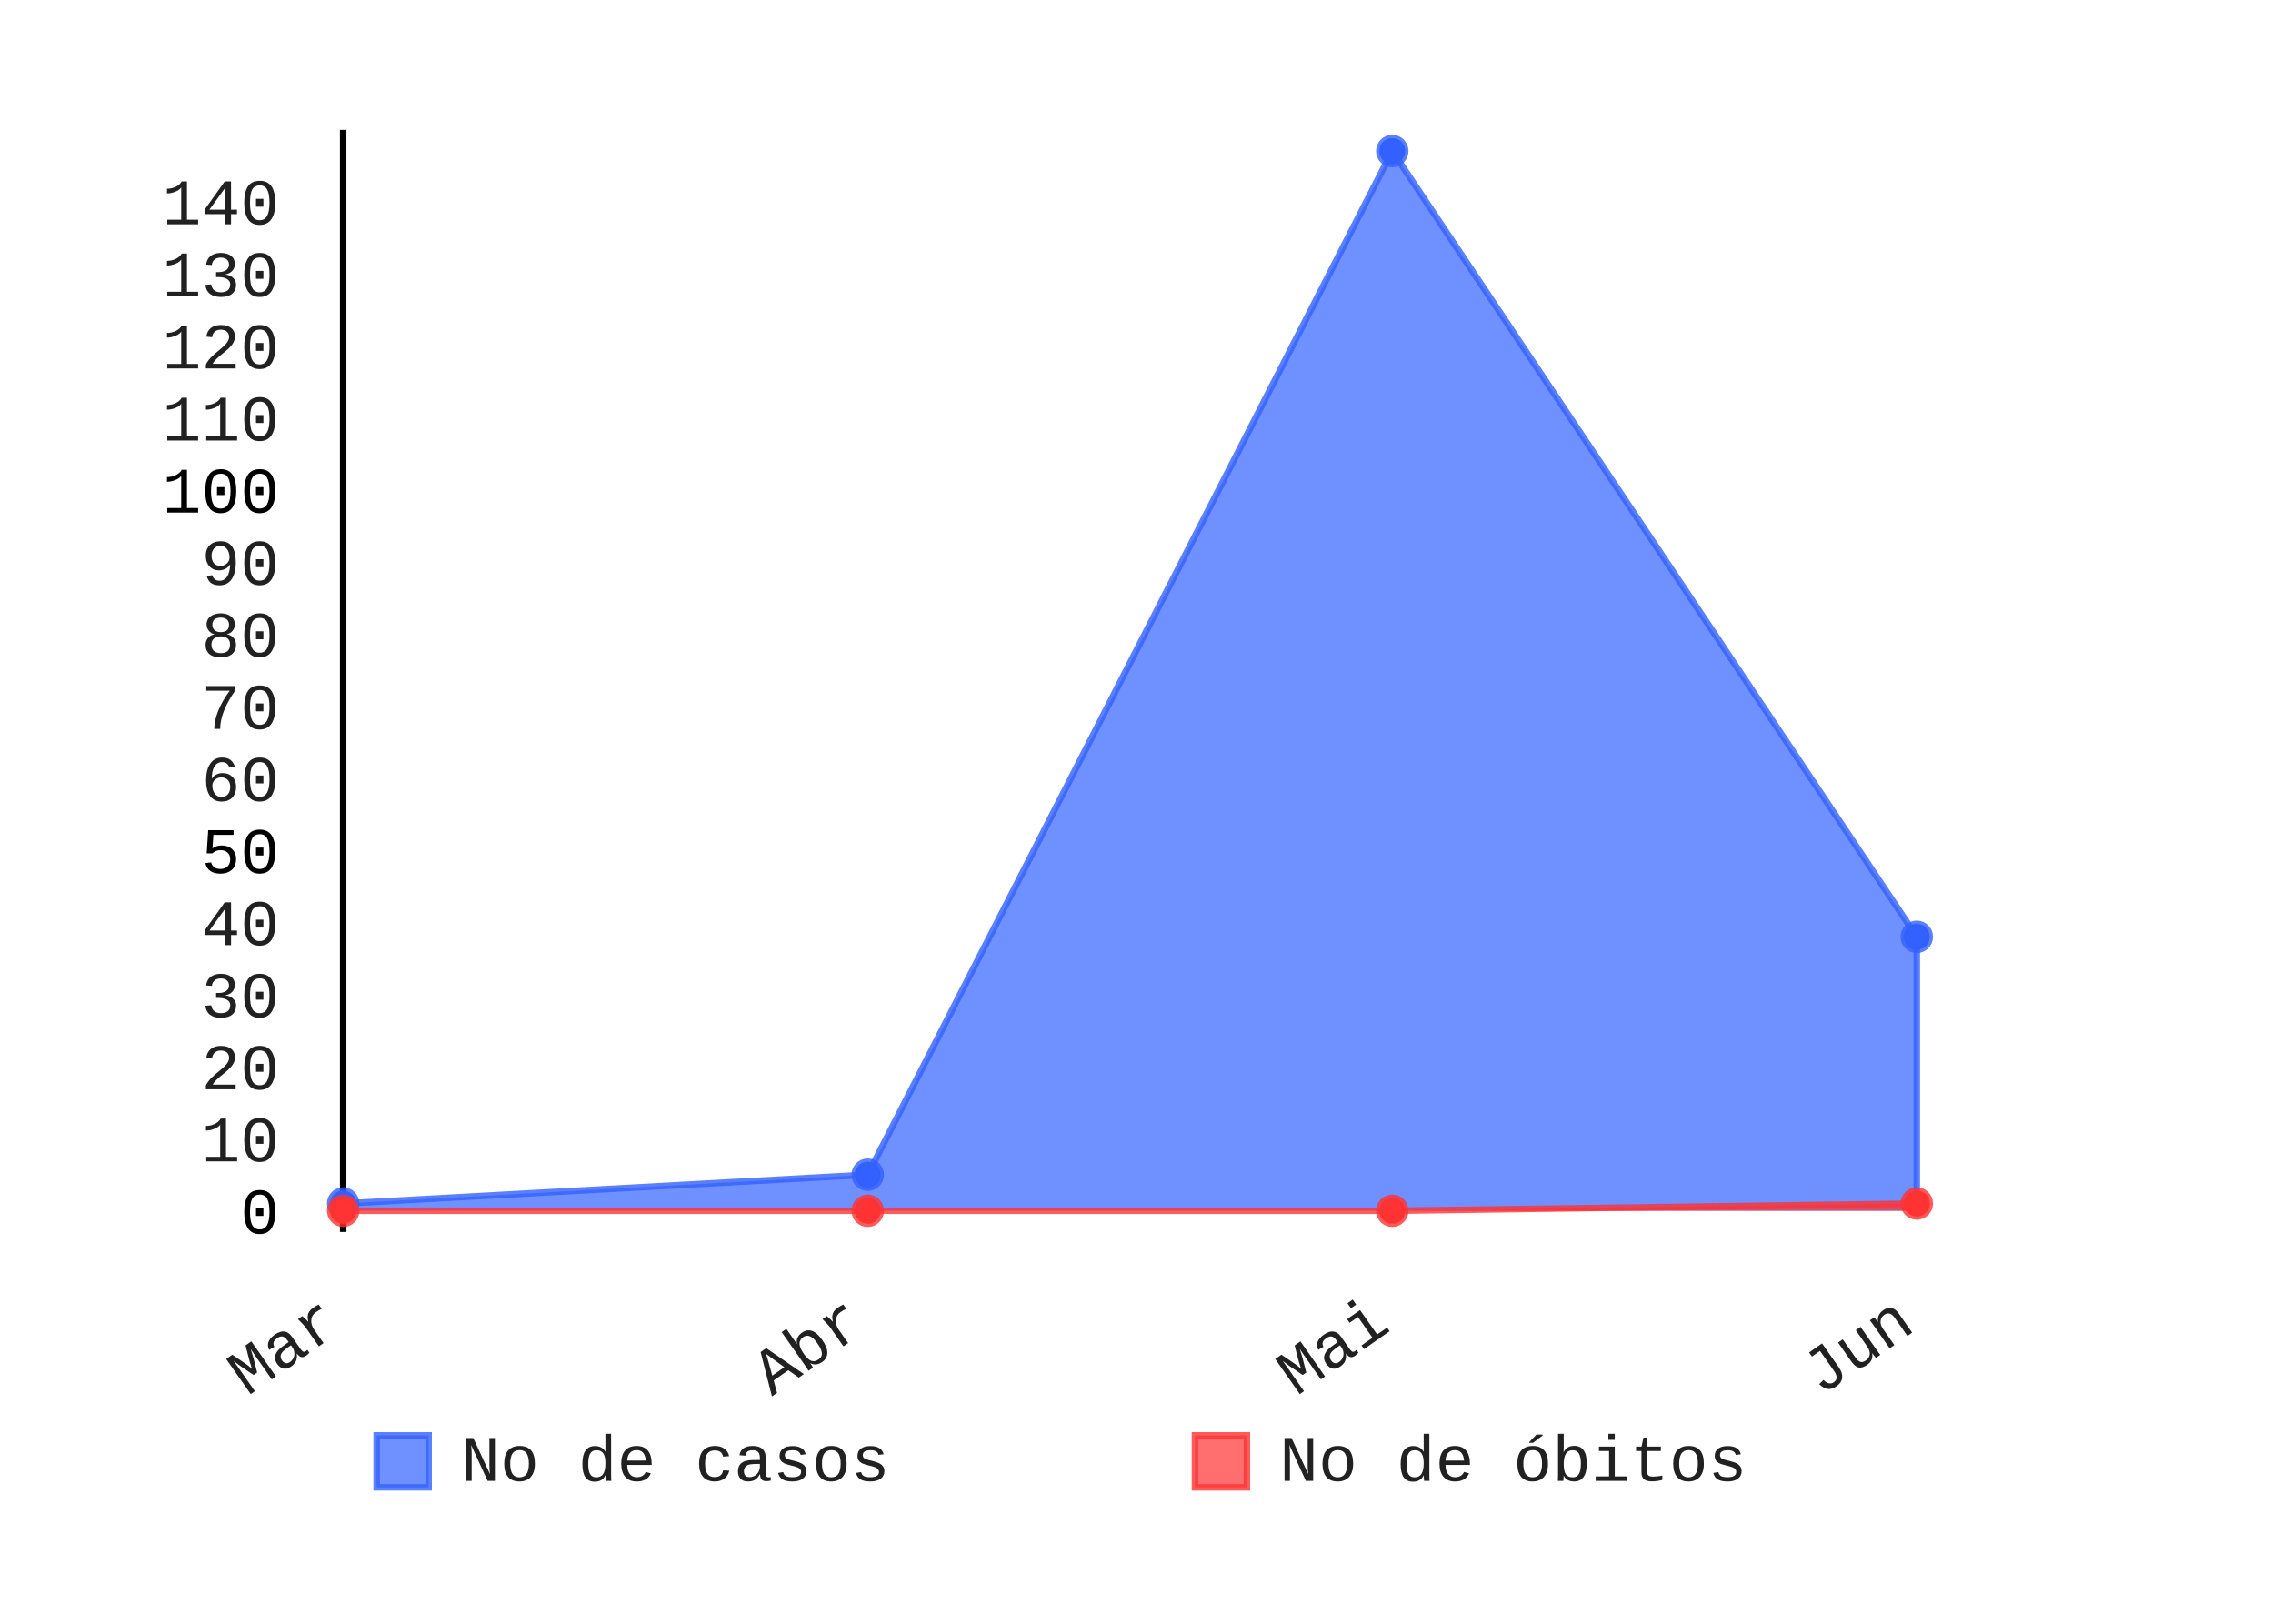
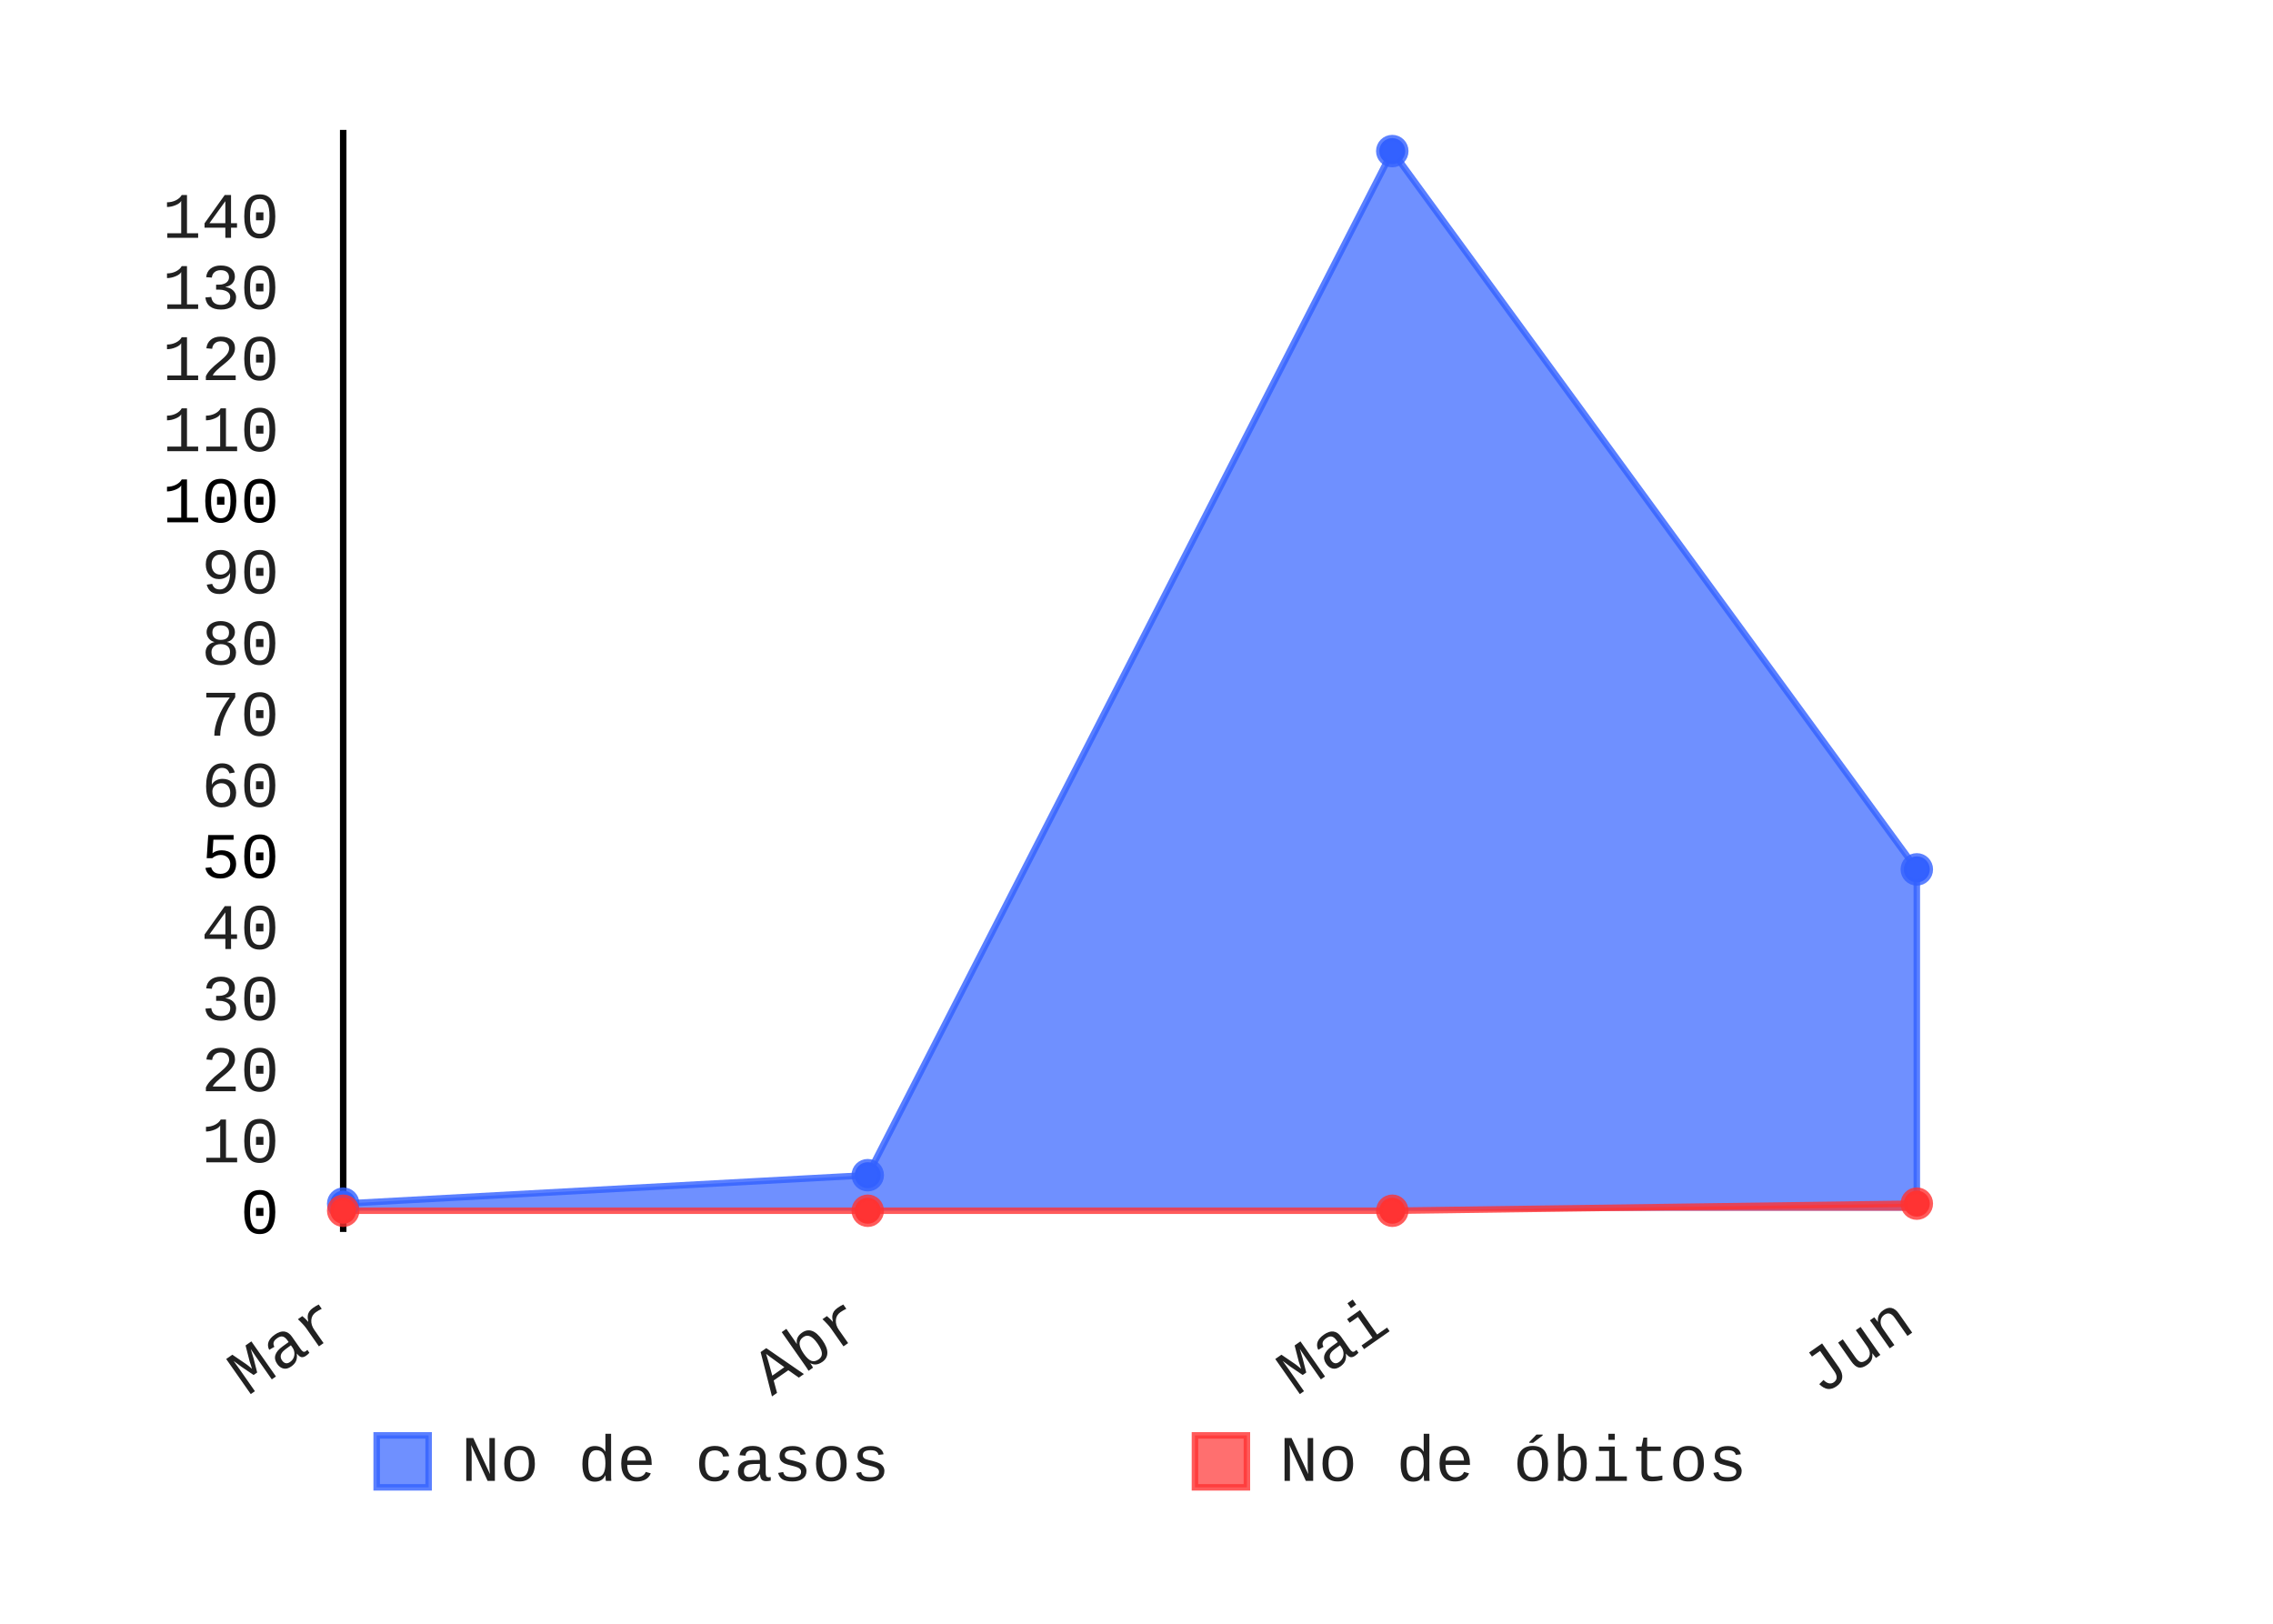
- <svg xmlns="http://www.w3.org/2000/svg" class="pygal-chart" height="250" id="chart-3321ba13-01b6-4411-83b1-2cb7c38e98c3" viewBox="0 0 350 250" width="350">
+ <svg xmlns="http://www.w3.org/2000/svg" class="pygal-chart" height="250" id="chart-e51803f8-c08c-484a-a663-8002cc517487" viewBox="0 0 350 250" width="350">
  <defs>
-     <style type="text/css">#chart-3321ba13-01b6-4411-83b1-2cb7c38e98c3{-webkit-user-select:none;-webkit-font-smoothing:antialiased;font-family:Consolas,"Liberation Mono",Menlo,Courier,monospace}#chart-3321ba13-01b6-4411-83b1-2cb7c38e98c3 .title{font-family:Consolas,"Liberation Mono",Menlo,Courier,monospace;font-size:8px}#chart-3321ba13-01b6-4411-83b1-2cb7c38e98c3 .legends .legend text{font-family:Consolas,"Liberation Mono",Menlo,Courier,monospace;font-size:10px}#chart-3321ba13-01b6-4411-83b1-2cb7c38e98c3 .axis text{font-family:Consolas,"Liberation Mono",Menlo,Courier,monospace;font-size:10px}#chart-3321ba13-01b6-4411-83b1-2cb7c38e98c3 .axis text.major{font-family:Consolas,"Liberation Mono",Menlo,Courier,monospace;font-size:10px}#chart-3321ba13-01b6-4411-83b1-2cb7c38e98c3 .text-overlay text.value{font-family:Consolas,"Liberation Mono",Menlo,Courier,monospace;font-size:16px}#chart-3321ba13-01b6-4411-83b1-2cb7c38e98c3 .text-overlay text.label{font-family:Consolas,"Liberation Mono",Menlo,Courier,monospace;font-size:10px}#chart-3321ba13-01b6-4411-83b1-2cb7c38e98c3 .tooltip{font-family:Consolas,"Liberation Mono",Menlo,Courier,monospace;font-size:12px}#chart-3321ba13-01b6-4411-83b1-2cb7c38e98c3 text.no_data{font-family:Consolas,"Liberation Mono",Menlo,Courier,monospace;font-size:64px}
- #chart-3321ba13-01b6-4411-83b1-2cb7c38e98c3{background-color:transparent}#chart-3321ba13-01b6-4411-83b1-2cb7c38e98c3 path,#chart-3321ba13-01b6-4411-83b1-2cb7c38e98c3 line,#chart-3321ba13-01b6-4411-83b1-2cb7c38e98c3 rect,#chart-3321ba13-01b6-4411-83b1-2cb7c38e98c3 circle{-webkit-transition:150ms;-moz-transition:150ms;transition:150ms}#chart-3321ba13-01b6-4411-83b1-2cb7c38e98c3 .graph &gt; .background{fill:transparent}#chart-3321ba13-01b6-4411-83b1-2cb7c38e98c3 .plot &gt; .background{fill:rgba(255,255,255,1)}#chart-3321ba13-01b6-4411-83b1-2cb7c38e98c3 .graph{fill:rgba(0,0,0,.87)}#chart-3321ba13-01b6-4411-83b1-2cb7c38e98c3 text.no_data{fill:rgba(0,0,0,1)}#chart-3321ba13-01b6-4411-83b1-2cb7c38e98c3 .title{fill:rgba(0,0,0,1)}#chart-3321ba13-01b6-4411-83b1-2cb7c38e98c3 .legends .legend text{fill:rgba(0,0,0,.87)}#chart-3321ba13-01b6-4411-83b1-2cb7c38e98c3 .legends .legend:hover text{fill:rgba(0,0,0,1)}#chart-3321ba13-01b6-4411-83b1-2cb7c38e98c3 .axis .line{stroke:rgba(0,0,0,1)}#chart-3321ba13-01b6-4411-83b1-2cb7c38e98c3 .axis .guide.line{stroke:rgba(0,0,0,.54)}#chart-3321ba13-01b6-4411-83b1-2cb7c38e98c3 .axis .major.line{stroke:rgba(0,0,0,.87)}#chart-3321ba13-01b6-4411-83b1-2cb7c38e98c3 .axis text.major{fill:rgba(0,0,0,1)}#chart-3321ba13-01b6-4411-83b1-2cb7c38e98c3 .axis.y .guides:hover .guide.line,#chart-3321ba13-01b6-4411-83b1-2cb7c38e98c3 .line-graph .axis.x .guides:hover .guide.line,#chart-3321ba13-01b6-4411-83b1-2cb7c38e98c3 .stackedline-graph .axis.x .guides:hover .guide.line,#chart-3321ba13-01b6-4411-83b1-2cb7c38e98c3 .xy-graph .axis.x .guides:hover .guide.line{stroke:rgba(0,0,0,1)}#chart-3321ba13-01b6-4411-83b1-2cb7c38e98c3 .axis .guides:hover text{fill:rgba(0,0,0,1)}#chart-3321ba13-01b6-4411-83b1-2cb7c38e98c3 .reactive{fill-opacity:.7;stroke-opacity:.8}#chart-3321ba13-01b6-4411-83b1-2cb7c38e98c3 .ci{stroke:rgba(0,0,0,.87)}#chart-3321ba13-01b6-4411-83b1-2cb7c38e98c3 .reactive.active,#chart-3321ba13-01b6-4411-83b1-2cb7c38e98c3 .active .reactive{fill-opacity:.8;stroke-opacity:.9;stroke-width:4}#chart-3321ba13-01b6-4411-83b1-2cb7c38e98c3 .ci .reactive.active{stroke-width:1.5}#chart-3321ba13-01b6-4411-83b1-2cb7c38e98c3 .series text{fill:rgba(0,0,0,1)}#chart-3321ba13-01b6-4411-83b1-2cb7c38e98c3 .tooltip rect{fill:rgba(255,255,255,1);stroke:rgba(0,0,0,1);-webkit-transition:opacity 150ms;-moz-transition:opacity 150ms;transition:opacity 150ms}#chart-3321ba13-01b6-4411-83b1-2cb7c38e98c3 .tooltip .label{fill:rgba(0,0,0,.87)}#chart-3321ba13-01b6-4411-83b1-2cb7c38e98c3 .tooltip .label{fill:rgba(0,0,0,.87)}#chart-3321ba13-01b6-4411-83b1-2cb7c38e98c3 .tooltip .legend{font-size:.8em;fill:rgba(0,0,0,.54)}#chart-3321ba13-01b6-4411-83b1-2cb7c38e98c3 .tooltip .x_label{font-size:.6em;fill:rgba(0,0,0,1)}#chart-3321ba13-01b6-4411-83b1-2cb7c38e98c3 .tooltip .xlink{font-size:.5em;text-decoration:underline}#chart-3321ba13-01b6-4411-83b1-2cb7c38e98c3 .tooltip .value{font-size:1.5em}#chart-3321ba13-01b6-4411-83b1-2cb7c38e98c3 .bound{font-size:.5em}#chart-3321ba13-01b6-4411-83b1-2cb7c38e98c3 .max-value{font-size:.75em;fill:rgba(0,0,0,.54)}#chart-3321ba13-01b6-4411-83b1-2cb7c38e98c3 .map-element{fill:rgba(255,255,255,1);stroke:rgba(0,0,0,.54) !important}#chart-3321ba13-01b6-4411-83b1-2cb7c38e98c3 .map-element .reactive{fill-opacity:inherit;stroke-opacity:inherit}#chart-3321ba13-01b6-4411-83b1-2cb7c38e98c3 .color-0,#chart-3321ba13-01b6-4411-83b1-2cb7c38e98c3 .color-0 a:visited{stroke:#3361FF;fill:#3361FF}#chart-3321ba13-01b6-4411-83b1-2cb7c38e98c3 .color-1,#chart-3321ba13-01b6-4411-83b1-2cb7c38e98c3 .color-1 a:visited{stroke:#FF3333;fill:#FF3333}#chart-3321ba13-01b6-4411-83b1-2cb7c38e98c3 .text-overlay .color-0 text{fill:black}#chart-3321ba13-01b6-4411-83b1-2cb7c38e98c3 .text-overlay .color-1 text{fill:black}
- #chart-3321ba13-01b6-4411-83b1-2cb7c38e98c3 text.no_data{text-anchor:middle}#chart-3321ba13-01b6-4411-83b1-2cb7c38e98c3 .guide.line{fill:none}#chart-3321ba13-01b6-4411-83b1-2cb7c38e98c3 .centered{text-anchor:middle}#chart-3321ba13-01b6-4411-83b1-2cb7c38e98c3 .title{text-anchor:middle}#chart-3321ba13-01b6-4411-83b1-2cb7c38e98c3 .legends .legend text{fill-opacity:1}#chart-3321ba13-01b6-4411-83b1-2cb7c38e98c3 .axis.x text{text-anchor:middle}#chart-3321ba13-01b6-4411-83b1-2cb7c38e98c3 .axis.x:not(.web) text[transform]{text-anchor:start}#chart-3321ba13-01b6-4411-83b1-2cb7c38e98c3 .axis.x:not(.web) text[transform].backwards{text-anchor:end}#chart-3321ba13-01b6-4411-83b1-2cb7c38e98c3 .axis.y text{text-anchor:end}#chart-3321ba13-01b6-4411-83b1-2cb7c38e98c3 .axis.y text[transform].backwards{text-anchor:start}#chart-3321ba13-01b6-4411-83b1-2cb7c38e98c3 .axis.y2 text{text-anchor:start}#chart-3321ba13-01b6-4411-83b1-2cb7c38e98c3 .axis.y2 text[transform].backwards{text-anchor:end}#chart-3321ba13-01b6-4411-83b1-2cb7c38e98c3 .axis .guide.line{stroke-dasharray:4,4}#chart-3321ba13-01b6-4411-83b1-2cb7c38e98c3 .axis .major.guide.line{stroke-dasharray:6,6}#chart-3321ba13-01b6-4411-83b1-2cb7c38e98c3 .horizontal .axis.y .guide.line,#chart-3321ba13-01b6-4411-83b1-2cb7c38e98c3 .horizontal .axis.y2 .guide.line,#chart-3321ba13-01b6-4411-83b1-2cb7c38e98c3 .vertical .axis.x .guide.line{opacity:0}#chart-3321ba13-01b6-4411-83b1-2cb7c38e98c3 .horizontal .axis.always_show .guide.line,#chart-3321ba13-01b6-4411-83b1-2cb7c38e98c3 .vertical .axis.always_show .guide.line{opacity:1 !important}#chart-3321ba13-01b6-4411-83b1-2cb7c38e98c3 .axis.y .guides:hover .guide.line,#chart-3321ba13-01b6-4411-83b1-2cb7c38e98c3 .axis.y2 .guides:hover .guide.line,#chart-3321ba13-01b6-4411-83b1-2cb7c38e98c3 .axis.x .guides:hover .guide.line{opacity:1}#chart-3321ba13-01b6-4411-83b1-2cb7c38e98c3 .axis .guides:hover text{opacity:1}#chart-3321ba13-01b6-4411-83b1-2cb7c38e98c3 .nofill{fill:none}#chart-3321ba13-01b6-4411-83b1-2cb7c38e98c3 .subtle-fill{fill-opacity:.2}#chart-3321ba13-01b6-4411-83b1-2cb7c38e98c3 .dot{stroke-width:1px;fill-opacity:1}#chart-3321ba13-01b6-4411-83b1-2cb7c38e98c3 .dot.active{stroke-width:5px}#chart-3321ba13-01b6-4411-83b1-2cb7c38e98c3 .dot.negative{fill:transparent}#chart-3321ba13-01b6-4411-83b1-2cb7c38e98c3 text,#chart-3321ba13-01b6-4411-83b1-2cb7c38e98c3 tspan{stroke:none !important}#chart-3321ba13-01b6-4411-83b1-2cb7c38e98c3 .series text.active{opacity:1}#chart-3321ba13-01b6-4411-83b1-2cb7c38e98c3 .tooltip rect{fill-opacity:.95;stroke-width:.5}#chart-3321ba13-01b6-4411-83b1-2cb7c38e98c3 .tooltip text{fill-opacity:1}#chart-3321ba13-01b6-4411-83b1-2cb7c38e98c3 .showable{visibility:hidden}#chart-3321ba13-01b6-4411-83b1-2cb7c38e98c3 .showable.shown{visibility:visible}#chart-3321ba13-01b6-4411-83b1-2cb7c38e98c3 .gauge-background{fill:rgba(229,229,229,1);stroke:none}#chart-3321ba13-01b6-4411-83b1-2cb7c38e98c3 .bg-lines{stroke:transparent;stroke-width:2px}</style>
+     <style type="text/css">#chart-e51803f8-c08c-484a-a663-8002cc517487{-webkit-user-select:none;-webkit-font-smoothing:antialiased;font-family:Consolas,"Liberation Mono",Menlo,Courier,monospace}#chart-e51803f8-c08c-484a-a663-8002cc517487 .title{font-family:Consolas,"Liberation Mono",Menlo,Courier,monospace;font-size:8px}#chart-e51803f8-c08c-484a-a663-8002cc517487 .legends .legend text{font-family:Consolas,"Liberation Mono",Menlo,Courier,monospace;font-size:10px}#chart-e51803f8-c08c-484a-a663-8002cc517487 .axis text{font-family:Consolas,"Liberation Mono",Menlo,Courier,monospace;font-size:10px}#chart-e51803f8-c08c-484a-a663-8002cc517487 .axis text.major{font-family:Consolas,"Liberation Mono",Menlo,Courier,monospace;font-size:10px}#chart-e51803f8-c08c-484a-a663-8002cc517487 .text-overlay text.value{font-family:Consolas,"Liberation Mono",Menlo,Courier,monospace;font-size:16px}#chart-e51803f8-c08c-484a-a663-8002cc517487 .text-overlay text.label{font-family:Consolas,"Liberation Mono",Menlo,Courier,monospace;font-size:10px}#chart-e51803f8-c08c-484a-a663-8002cc517487 .tooltip{font-family:Consolas,"Liberation Mono",Menlo,Courier,monospace;font-size:12px}#chart-e51803f8-c08c-484a-a663-8002cc517487 text.no_data{font-family:Consolas,"Liberation Mono",Menlo,Courier,monospace;font-size:64px}
+ #chart-e51803f8-c08c-484a-a663-8002cc517487{background-color:transparent}#chart-e51803f8-c08c-484a-a663-8002cc517487 path,#chart-e51803f8-c08c-484a-a663-8002cc517487 line,#chart-e51803f8-c08c-484a-a663-8002cc517487 rect,#chart-e51803f8-c08c-484a-a663-8002cc517487 circle{-webkit-transition:150ms;-moz-transition:150ms;transition:150ms}#chart-e51803f8-c08c-484a-a663-8002cc517487 .graph &gt; .background{fill:transparent}#chart-e51803f8-c08c-484a-a663-8002cc517487 .plot &gt; .background{fill:rgba(255,255,255,1)}#chart-e51803f8-c08c-484a-a663-8002cc517487 .graph{fill:rgba(0,0,0,.87)}#chart-e51803f8-c08c-484a-a663-8002cc517487 text.no_data{fill:rgba(0,0,0,1)}#chart-e51803f8-c08c-484a-a663-8002cc517487 .title{fill:rgba(0,0,0,1)}#chart-e51803f8-c08c-484a-a663-8002cc517487 .legends .legend text{fill:rgba(0,0,0,.87)}#chart-e51803f8-c08c-484a-a663-8002cc517487 .legends .legend:hover text{fill:rgba(0,0,0,1)}#chart-e51803f8-c08c-484a-a663-8002cc517487 .axis .line{stroke:rgba(0,0,0,1)}#chart-e51803f8-c08c-484a-a663-8002cc517487 .axis .guide.line{stroke:rgba(0,0,0,.54)}#chart-e51803f8-c08c-484a-a663-8002cc517487 .axis .major.line{stroke:rgba(0,0,0,.87)}#chart-e51803f8-c08c-484a-a663-8002cc517487 .axis text.major{fill:rgba(0,0,0,1)}#chart-e51803f8-c08c-484a-a663-8002cc517487 .axis.y .guides:hover .guide.line,#chart-e51803f8-c08c-484a-a663-8002cc517487 .line-graph .axis.x .guides:hover .guide.line,#chart-e51803f8-c08c-484a-a663-8002cc517487 .stackedline-graph .axis.x .guides:hover .guide.line,#chart-e51803f8-c08c-484a-a663-8002cc517487 .xy-graph .axis.x .guides:hover .guide.line{stroke:rgba(0,0,0,1)}#chart-e51803f8-c08c-484a-a663-8002cc517487 .axis .guides:hover text{fill:rgba(0,0,0,1)}#chart-e51803f8-c08c-484a-a663-8002cc517487 .reactive{fill-opacity:.7;stroke-opacity:.8}#chart-e51803f8-c08c-484a-a663-8002cc517487 .ci{stroke:rgba(0,0,0,.87)}#chart-e51803f8-c08c-484a-a663-8002cc517487 .reactive.active,#chart-e51803f8-c08c-484a-a663-8002cc517487 .active .reactive{fill-opacity:.8;stroke-opacity:.9;stroke-width:4}#chart-e51803f8-c08c-484a-a663-8002cc517487 .ci .reactive.active{stroke-width:1.5}#chart-e51803f8-c08c-484a-a663-8002cc517487 .series text{fill:rgba(0,0,0,1)}#chart-e51803f8-c08c-484a-a663-8002cc517487 .tooltip rect{fill:rgba(255,255,255,1);stroke:rgba(0,0,0,1);-webkit-transition:opacity 150ms;-moz-transition:opacity 150ms;transition:opacity 150ms}#chart-e51803f8-c08c-484a-a663-8002cc517487 .tooltip .label{fill:rgba(0,0,0,.87)}#chart-e51803f8-c08c-484a-a663-8002cc517487 .tooltip .label{fill:rgba(0,0,0,.87)}#chart-e51803f8-c08c-484a-a663-8002cc517487 .tooltip .legend{font-size:.8em;fill:rgba(0,0,0,.54)}#chart-e51803f8-c08c-484a-a663-8002cc517487 .tooltip .x_label{font-size:.6em;fill:rgba(0,0,0,1)}#chart-e51803f8-c08c-484a-a663-8002cc517487 .tooltip .xlink{font-size:.5em;text-decoration:underline}#chart-e51803f8-c08c-484a-a663-8002cc517487 .tooltip .value{font-size:1.5em}#chart-e51803f8-c08c-484a-a663-8002cc517487 .bound{font-size:.5em}#chart-e51803f8-c08c-484a-a663-8002cc517487 .max-value{font-size:.75em;fill:rgba(0,0,0,.54)}#chart-e51803f8-c08c-484a-a663-8002cc517487 .map-element{fill:rgba(255,255,255,1);stroke:rgba(0,0,0,.54) !important}#chart-e51803f8-c08c-484a-a663-8002cc517487 .map-element .reactive{fill-opacity:inherit;stroke-opacity:inherit}#chart-e51803f8-c08c-484a-a663-8002cc517487 .color-0,#chart-e51803f8-c08c-484a-a663-8002cc517487 .color-0 a:visited{stroke:#3361FF;fill:#3361FF}#chart-e51803f8-c08c-484a-a663-8002cc517487 .color-1,#chart-e51803f8-c08c-484a-a663-8002cc517487 .color-1 a:visited{stroke:#FF3333;fill:#FF3333}#chart-e51803f8-c08c-484a-a663-8002cc517487 .text-overlay .color-0 text{fill:black}#chart-e51803f8-c08c-484a-a663-8002cc517487 .text-overlay .color-1 text{fill:black}
+ #chart-e51803f8-c08c-484a-a663-8002cc517487 text.no_data{text-anchor:middle}#chart-e51803f8-c08c-484a-a663-8002cc517487 .guide.line{fill:none}#chart-e51803f8-c08c-484a-a663-8002cc517487 .centered{text-anchor:middle}#chart-e51803f8-c08c-484a-a663-8002cc517487 .title{text-anchor:middle}#chart-e51803f8-c08c-484a-a663-8002cc517487 .legends .legend text{fill-opacity:1}#chart-e51803f8-c08c-484a-a663-8002cc517487 .axis.x text{text-anchor:middle}#chart-e51803f8-c08c-484a-a663-8002cc517487 .axis.x:not(.web) text[transform]{text-anchor:start}#chart-e51803f8-c08c-484a-a663-8002cc517487 .axis.x:not(.web) text[transform].backwards{text-anchor:end}#chart-e51803f8-c08c-484a-a663-8002cc517487 .axis.y text{text-anchor:end}#chart-e51803f8-c08c-484a-a663-8002cc517487 .axis.y text[transform].backwards{text-anchor:start}#chart-e51803f8-c08c-484a-a663-8002cc517487 .axis.y2 text{text-anchor:start}#chart-e51803f8-c08c-484a-a663-8002cc517487 .axis.y2 text[transform].backwards{text-anchor:end}#chart-e51803f8-c08c-484a-a663-8002cc517487 .axis .guide.line{stroke-dasharray:4,4}#chart-e51803f8-c08c-484a-a663-8002cc517487 .axis .major.guide.line{stroke-dasharray:6,6}#chart-e51803f8-c08c-484a-a663-8002cc517487 .horizontal .axis.y .guide.line,#chart-e51803f8-c08c-484a-a663-8002cc517487 .horizontal .axis.y2 .guide.line,#chart-e51803f8-c08c-484a-a663-8002cc517487 .vertical .axis.x .guide.line{opacity:0}#chart-e51803f8-c08c-484a-a663-8002cc517487 .horizontal .axis.always_show .guide.line,#chart-e51803f8-c08c-484a-a663-8002cc517487 .vertical .axis.always_show .guide.line{opacity:1 !important}#chart-e51803f8-c08c-484a-a663-8002cc517487 .axis.y .guides:hover .guide.line,#chart-e51803f8-c08c-484a-a663-8002cc517487 .axis.y2 .guides:hover .guide.line,#chart-e51803f8-c08c-484a-a663-8002cc517487 .axis.x .guides:hover .guide.line{opacity:1}#chart-e51803f8-c08c-484a-a663-8002cc517487 .axis .guides:hover text{opacity:1}#chart-e51803f8-c08c-484a-a663-8002cc517487 .nofill{fill:none}#chart-e51803f8-c08c-484a-a663-8002cc517487 .subtle-fill{fill-opacity:.2}#chart-e51803f8-c08c-484a-a663-8002cc517487 .dot{stroke-width:1px;fill-opacity:1}#chart-e51803f8-c08c-484a-a663-8002cc517487 .dot.active{stroke-width:5px}#chart-e51803f8-c08c-484a-a663-8002cc517487 .dot.negative{fill:transparent}#chart-e51803f8-c08c-484a-a663-8002cc517487 text,#chart-e51803f8-c08c-484a-a663-8002cc517487 tspan{stroke:none !important}#chart-e51803f8-c08c-484a-a663-8002cc517487 .series text.active{opacity:1}#chart-e51803f8-c08c-484a-a663-8002cc517487 .tooltip rect{fill-opacity:.95;stroke-width:.5}#chart-e51803f8-c08c-484a-a663-8002cc517487 .tooltip text{fill-opacity:1}#chart-e51803f8-c08c-484a-a663-8002cc517487 .showable{visibility:hidden}#chart-e51803f8-c08c-484a-a663-8002cc517487 .showable.shown{visibility:visible}#chart-e51803f8-c08c-484a-a663-8002cc517487 .gauge-background{fill:rgba(229,229,229,1);stroke:none}#chart-e51803f8-c08c-484a-a663-8002cc517487 .bg-lines{stroke:transparent;stroke-width:2px}</style>
  </defs>
  <g class="graph line-graph vertical">
    <rect class="background" height="250" width="350" x="0" y="0" />
    <g class="plot" transform="translate(48, 20)">
      <rect class="background" height="169.676" width="252.0" x="0" y="0" />
      <g class="axis y">
        <g class="guides">
          <text class="major" x="-5" y="169.913">0</text>
        </g>
        <g class="guides">
-           <text class="" x="-5" y="158.814">10</text>
+           <text class="" x="-5" y="158.963">10</text>
        </g>
        <g class="guides">
-           <text class="" x="-5" y="147.715">20</text>
+           <text class="" x="-5" y="148.013">20</text>
        </g>
        <g class="guides">
-           <text class="" x="-5" y="136.617">30</text>
+           <text class="" x="-5" y="137.064">30</text>
        </g>
        <g class="guides">
-           <text class="" x="-5" y="125.518">40</text>
+           <text class="" x="-5" y="126.114">40</text>
        </g>
        <g class="guides">
-           <text class="major" x="-5" y="114.42">50</text>
+           <text class="major" x="-5" y="115.164">50</text>
        </g>
        <g class="guides">
-           <text class="" x="-5" y="103.321">60</text>
+           <text class="" x="-5" y="104.215">60</text>
        </g>
        <g class="guides">
-           <text class="" x="-5" y="92.222">70</text>
+           <text class="" x="-5" y="93.265">70</text>
        </g>
        <g class="guides">
-           <text class="" x="-5" y="81.124">80</text>
+           <text class="" x="-5" y="82.316">80</text>
        </g>
        <g class="guides">
-           <text class="" x="-5" y="70.025">90</text>
+           <text class="" x="-5" y="71.366">90</text>
        </g>
        <g class="guides">
-           <text class="major" x="-5" y="58.926">100</text>
+           <text class="major" x="-5" y="60.416">100</text>
        </g>
        <g class="guides">
-           <text class="" x="-5" y="47.828">110</text>
+           <text class="" x="-5" y="49.467">110</text>
        </g>
        <g class="guides">
-           <text class="" x="-5" y="36.729">120</text>
+           <text class="" x="-5" y="38.517">120</text>
        </g>
        <g class="guides">
-           <text class="" x="-5" y="25.631">130</text>
+           <text class="" x="-5" y="27.567">130</text>
        </g>
        <g class="guides">
-           <text class="" x="-5" y="14.532">140</text>
+           <text class="" x="-5" y="16.618">140</text>
        </g>
      </g>
      <g class="axis x">
        <g class="guides">
          <path class="line" d="M4.846 0 v169.676" />
          <text class="backwards" transform="rotate(325 4.846154 184.6756)" x="4.846" y="184.676">Mar</text>
        </g>
        <g class="guides">
          <path class="guide line" d="M85.615 0 v169.676" />
          <text class="backwards" transform="rotate(325 85.61539 184.6756)" x="85.615" y="184.676">Abr</text>
        </g>
        <g class="guides">
          <path class="guide line" d="M166.385 0 v169.676" />
          <text class="backwards" transform="rotate(325 166.3846 184.6756)" x="166.385" y="184.676">Mai</text>
        </g>
        <g class="guides">
          <path class="guide line" d="M247.154 0 v169.676" />
          <text class="backwards" transform="rotate(325 247.1538 184.6756)" x="247.154" y="184.676">Jun</text>
        </g>
      </g>
      <g class="series serie-0 color-0">
-         <path class="line reactive" d="M4.846 166.413 L4.846 165.303 85.615 160.863 166.385 3.263 247.154 124.238 247.154 166.413" />
+         <path class="line reactive" d="M4.846 166.413 L4.846 165.318 85.615 160.938 166.385 3.263 247.154 113.854 247.154 166.413" />
      </g>
      <g class="series serie-1 color-1">
-         <path class="line reactive" d="M4.846 166.413 L4.846 166.413 85.615 166.413 166.385 166.413 247.154 165.303 247.154 166.413" />
+         <path class="line reactive" d="M4.846 166.413 L4.846 166.413 85.615 166.413 166.385 166.413 247.154 165.318 247.154 166.413" />
      </g>
    </g>
    <g class="titles" />
    <g class="plot overlay" transform="translate(48, 20)">
      <g class="series serie-0 color-0">
        <g class="dots">
-           <circle class="dot reactive tooltip-trigger" cx="4.846" cy="165.303" r="2" />
+           <circle class="dot reactive tooltip-trigger" cx="4.846" cy="165.318" r="2" />
        </g>
        <g class="dots">
-           <circle class="dot reactive tooltip-trigger" cx="85.615" cy="160.863" r="2" />
+           <circle class="dot reactive tooltip-trigger" cx="85.615" cy="160.938" r="2" />
        </g>
        <g class="dots">
          <circle class="dot reactive tooltip-trigger" cx="166.385" cy="3.263" r="2" />
        </g>
        <g class="dots">
-           <circle class="dot reactive tooltip-trigger" cx="247.154" cy="124.238" r="2" />
+           <circle class="dot reactive tooltip-trigger" cx="247.154" cy="113.854" r="2" />
        </g>
      </g>
      <g class="series serie-1 color-1">
        <g class="dots">
          <circle class="dot reactive tooltip-trigger" cx="4.846" cy="166.413" r="2" />
        </g>
        <g class="dots">
          <circle class="dot reactive tooltip-trigger" cx="85.615" cy="166.413" r="2" />
        </g>
        <g class="dots">
          <circle class="dot reactive tooltip-trigger" cx="166.385" cy="166.413" r="2" />
        </g>
        <g class="dots">
-           <circle class="dot reactive tooltip-trigger" cx="247.154" cy="165.303" r="2" />
+           <circle class="dot reactive tooltip-trigger" cx="247.154" cy="165.318" r="2" />
        </g>
      </g>
    </g>
    <g class="plot text-overlay" transform="translate(48, 20)">
      <g class="series serie-0 color-0" />
      <g class="series serie-1 color-1" />
    </g>
    <g class="plot tooltip-overlay" transform="translate(48, 20)">
      <g class="tooltip" style="opacity: 0" transform="translate(0 0)">
        <rect class="tooltip-box" height="0" rx="10" ry="10" width="0" />
        <g class="text" />
      </g>
    </g>
    <g class="legends" transform="translate(58, 220)">
      <g class="legend reactive activate-serie" id="activate-serie-0">
        <rect class="color-0 reactive" height="8" width="8" x="0.0" y="1.0" />
        <text x="13.0" y="8.0">No de casos</text>
      </g>
      <g class="legend reactive activate-serie" id="activate-serie-1">
        <rect class="color-1 reactive" height="8" width="8" x="126.0" y="1.0" />
        <text x="139.0" y="8.0">No de óbitos</text>
      </g>
    </g>
  </g>
</svg>
